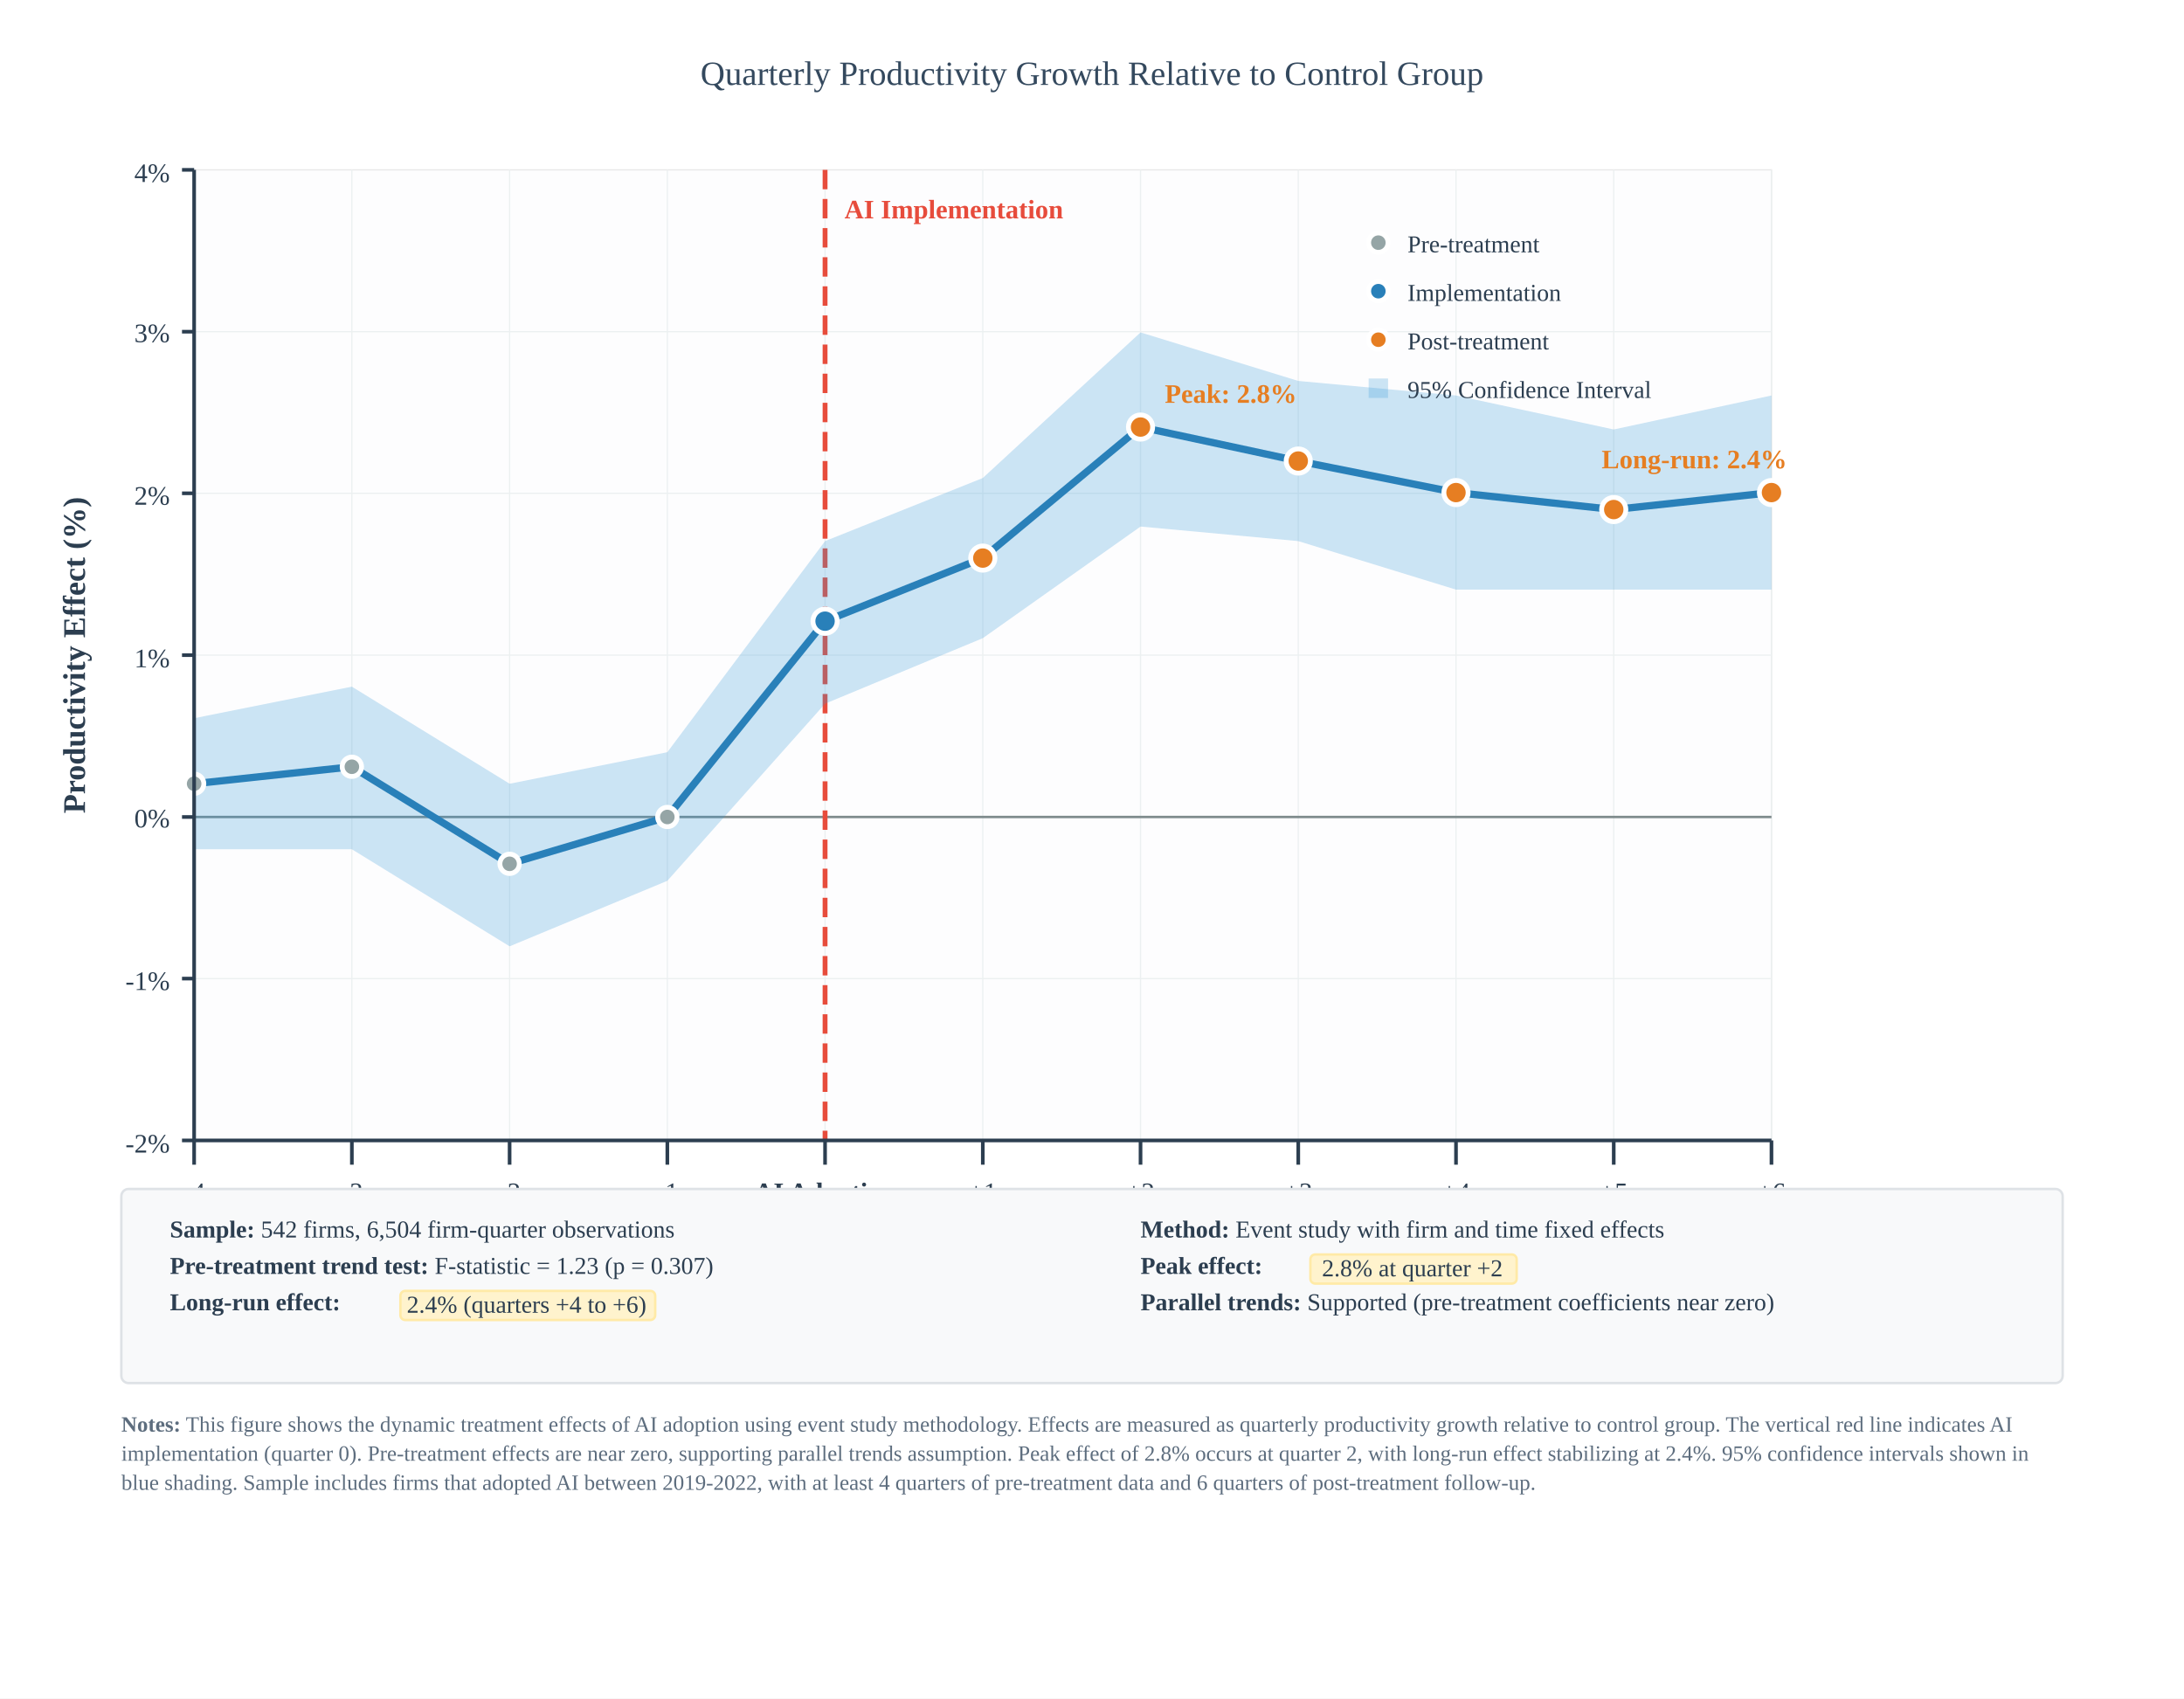
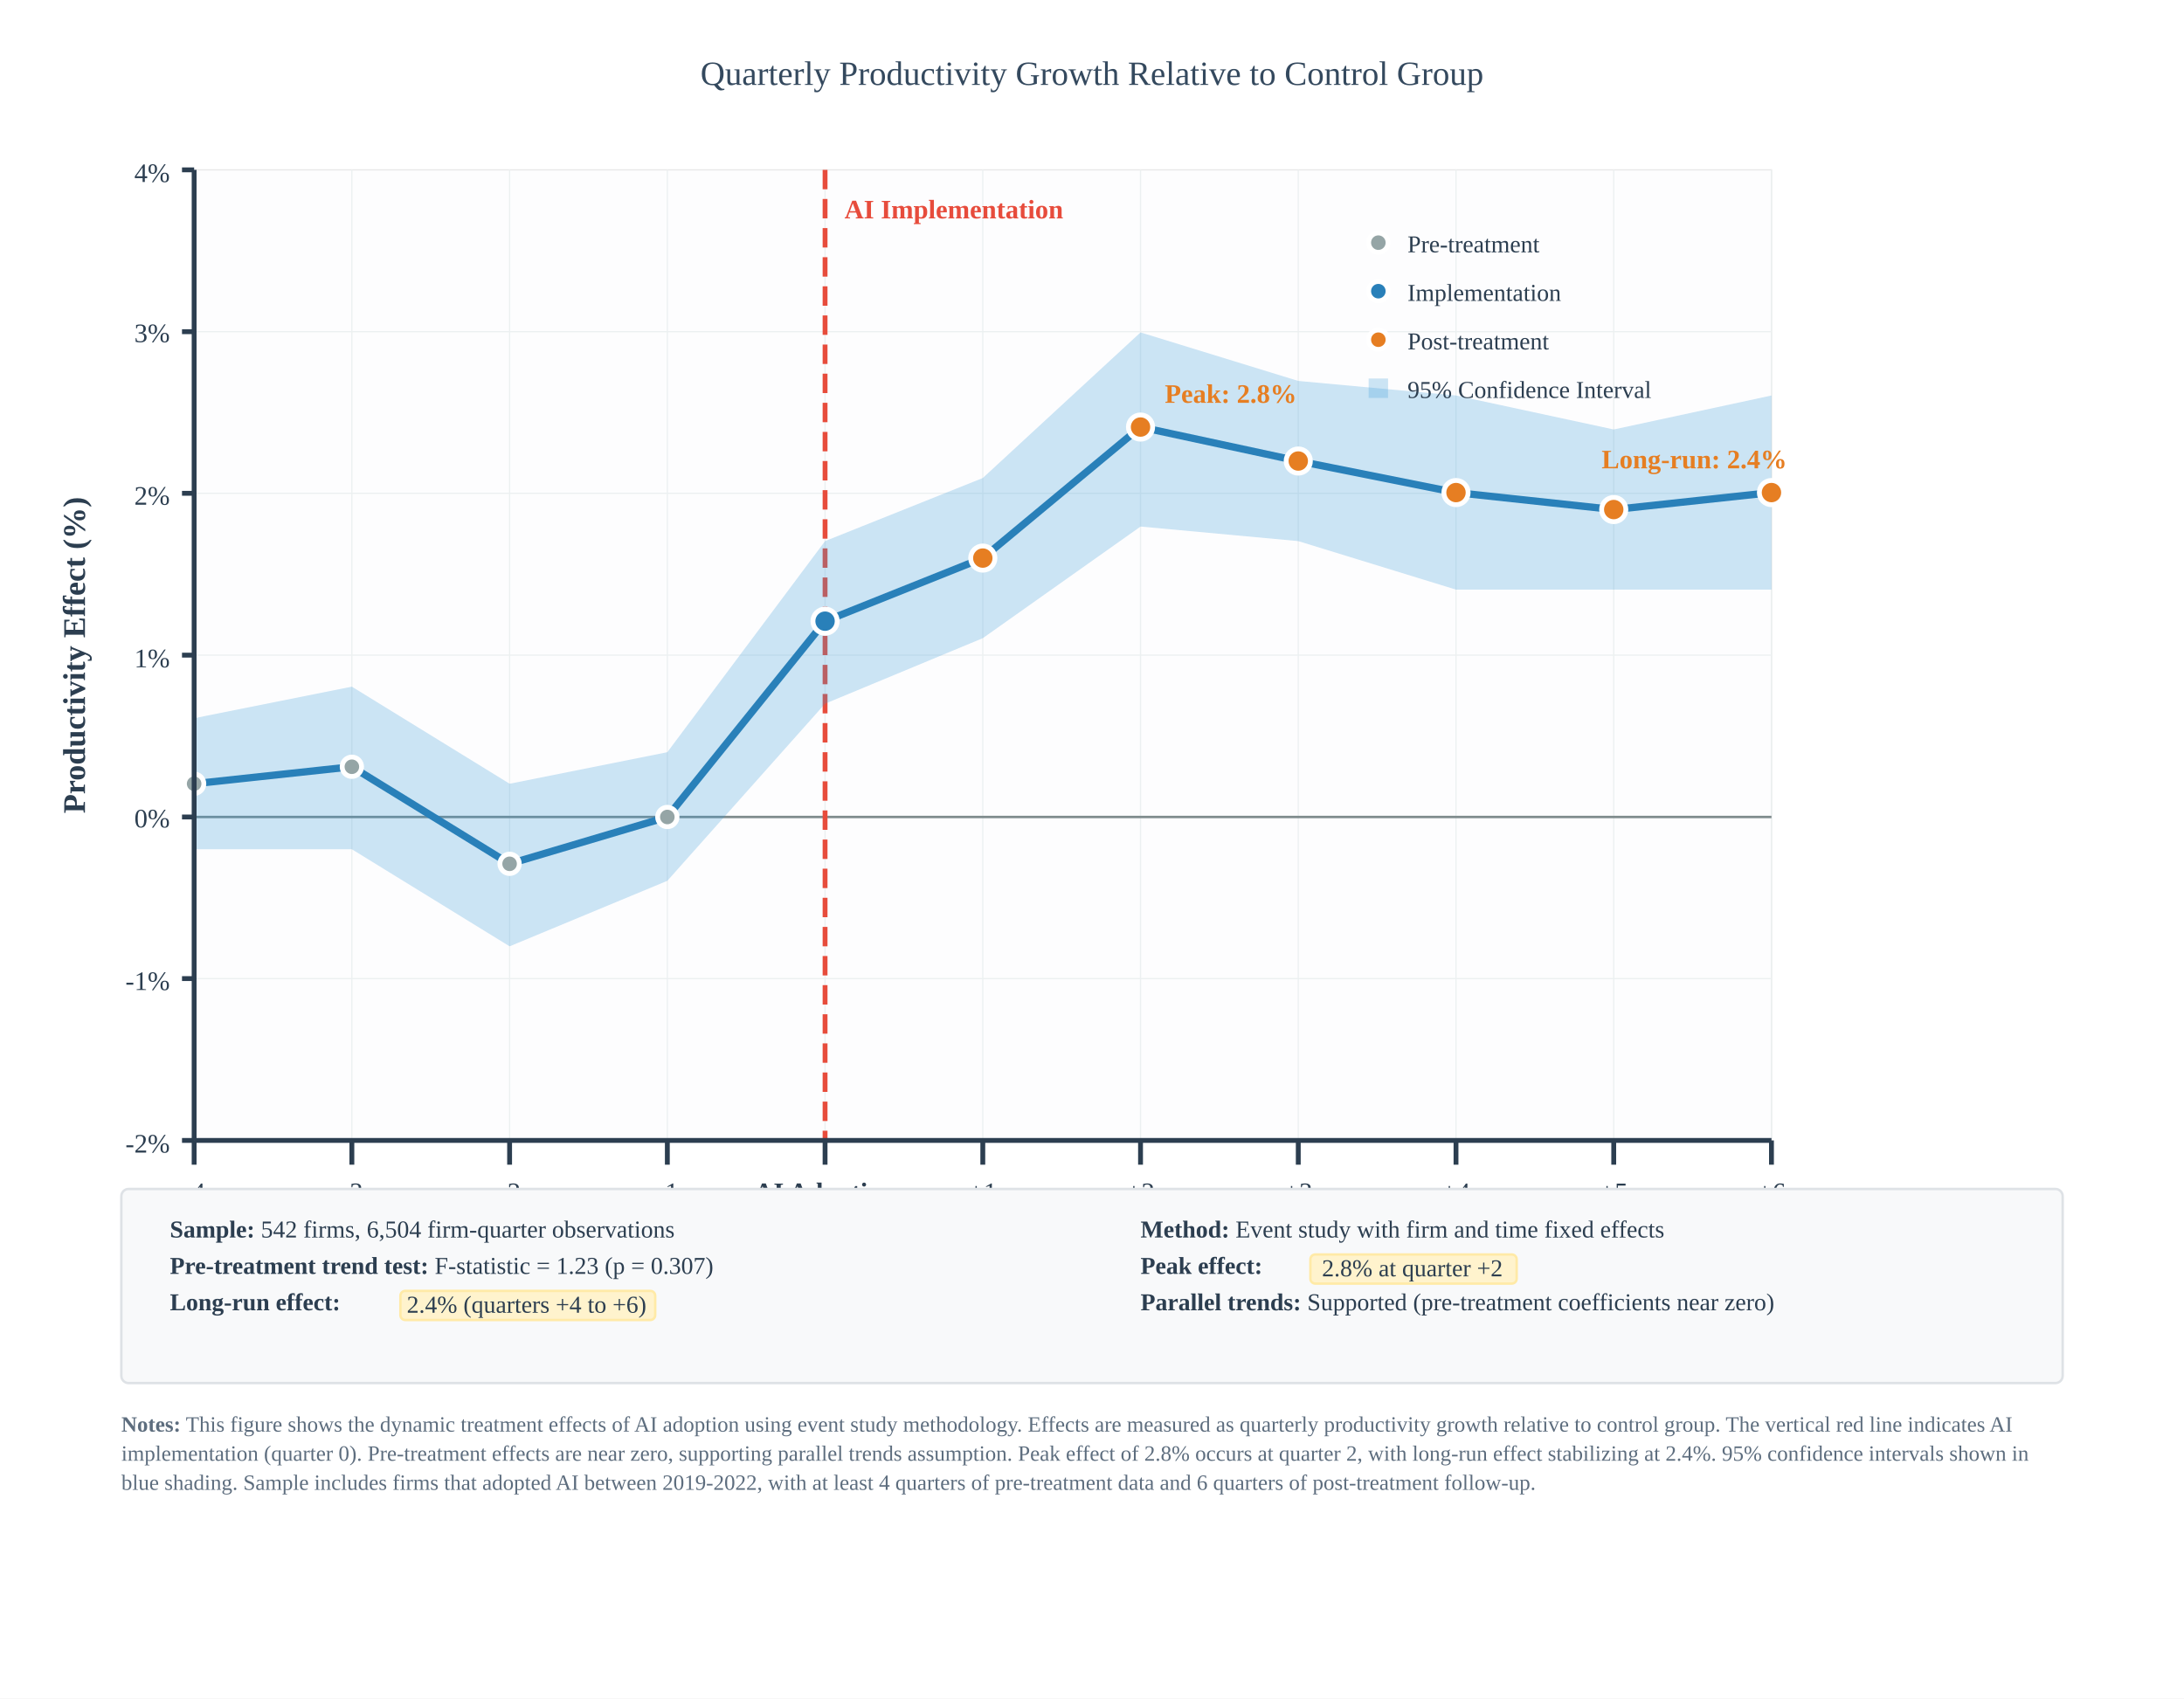
<svg xmlns="http://www.w3.org/2000/svg" width="900" height="700">
  <defs>
    <style>
      .title-text { font-family: 'Times New Roman', Times, serif; font-size: 16px; font-weight: bold; fill: #2c3e50; text-anchor: middle; }
      .subtitle-text { font-family: 'Times New Roman', Times, serif; font-size: 14px; fill: #34495e; text-anchor: middle; }
      .axis-label { font-family: 'Times New Roman', Times, serif; font-size: 13px; font-weight: bold; fill: #2c3e50; }
      .tick-text { font-family: 'Times New Roman', Times, serif; font-size: 11px; fill: #2c3e50; }
      .grid-line { stroke: #ecf0f1; stroke-width: 0.5; }
      .axis-line { stroke: #2c3e50; stroke-width: 1.5; }
      .zero-line { stroke: #7f8c8d; stroke-width: 1; }
      .treatment-line { stroke: #e74c3c; stroke-width: 2; stroke-dasharray: 8,4; }
      .confidence-band { fill: #3498db; fill-opacity: 0.25; }
      .effect-line { fill: none; stroke: #2980b9; stroke-width: 3; stroke-linejoin: round; stroke-linecap: round; }
      .pre-treatment-dot { fill: #95a5a6; stroke: #ffffff; stroke-width: 2; }
      .implementation-dot { fill: #2980b9; stroke: #ffffff; stroke-width: 2; }
      .post-treatment-dot { fill: #e67e22; stroke: #ffffff; stroke-width: 2; }
      .annotation-text { font-family: 'Times New Roman', Times, serif; font-size: 11px; font-weight: bold; }
      .legend-text { font-family: 'Times New Roman', Times, serif; font-size: 10px; fill: #2c3e50; }
      .stats-text { font-family: 'Times New Roman', Times, serif; font-size: 10px; fill: #2c3e50; }
      .notes-text { font-family: 'Times New Roman', Times, serif; font-size: 9px; fill: #5d6d7e; }
      .highlight-yellow { fill: #fff3cd; stroke: #ffeaa7; stroke-width: 1; }
    </style>
  </defs>
  <rect width="900" height="700" fill="white" />
  <text x="450" y="35" class="subtitle-text">Quarterly Productivity Growth Relative to Control Group</text>
  <g transform="translate(80,70)">
    <rect x="0" y="0" width="650" height="400" fill="#fdfdfe" stroke="#e8e8e8" stroke-width="0.5" />
    <g>
      <line x1="65" y1="0" x2="65" y2="400" class="grid-line" />
      <line x1="130" y1="0" x2="130" y2="400" class="grid-line" />
      <line x1="195" y1="0" x2="195" y2="400" class="grid-line" />
      <line x1="260" y1="0" x2="260" y2="400" class="grid-line" />
      <line x1="325" y1="0" x2="325" y2="400" class="grid-line" />
      <line x1="390" y1="0" x2="390" y2="400" class="grid-line" />
      <line x1="455" y1="0" x2="455" y2="400" class="grid-line" />
      <line x1="520" y1="0" x2="520" y2="400" class="grid-line" />
      <line x1="585" y1="0" x2="585" y2="400" class="grid-line" />
      <line x1="650" y1="0" x2="650" y2="400" class="grid-line" />
    </g>
    <g>
      <line x1="0" y1="66.7" x2="650" y2="66.7" class="grid-line" />
      <line x1="0" y1="133.3" x2="650" y2="133.3" class="grid-line" />
      <line x1="0" y1="200" x2="650" y2="200" class="grid-line" />
      <line x1="0" y1="266.7" x2="650" y2="266.7" class="grid-line" />
      <line x1="0" y1="333.3" x2="650" y2="333.3" class="grid-line" />
      <line x1="0" y1="400" x2="650" y2="400" class="grid-line" />
    </g>
    <line x1="0" y1="266.7" x2="650" y2="266.7" class="zero-line" />
    <line x1="260" y1="0" x2="260" y2="400" class="treatment-line" />
    <path d="M 0 226 L 65 213 L 130 253 L 195 240 L 260 153 L 325 127 L 390 67 L 455 87 L 520 93 L 585 107 L 650 93               L 650 173 L 585 173 L 520 173 L 455 153 L 390 147 L 325 193 L 260 220 L 195 293 L 130 320 L 65 280 L 0 280 Z" class="confidence-band" />
    <path d="M 0 253 L 65 246 L 130 286 L 195 266.7 L 260 186 L 325 160 L 390 106 L 455 120 L 520 133 L 585 140 L 650 133" class="effect-line" />
    <circle cx="0" cy="253" r="4" class="pre-treatment-dot" />
    <circle cx="65" cy="246" r="4" class="pre-treatment-dot" />
    <circle cx="130" cy="286" r="4" class="pre-treatment-dot" />
    <circle cx="195" cy="266.7" r="4" class="pre-treatment-dot" />
    <circle cx="260" cy="186" r="5" class="implementation-dot" />
    <circle cx="325" cy="160" r="5" class="post-treatment-dot" />
    <circle cx="390" cy="106" r="5" class="post-treatment-dot" />
    <circle cx="455" cy="120" r="5" class="post-treatment-dot" />
    <circle cx="520" cy="133" r="5" class="post-treatment-dot" />
    <circle cx="585" cy="140" r="5" class="post-treatment-dot" />
    <circle cx="650" cy="133" r="5" class="post-treatment-dot" />
-     <line x1="0" y1="400" x2="650" y2="400" class="axis-line" />
-     <line x1="0" y1="0" x2="0" y2="400" class="axis-line" />
+     <line x1="0" y1="400" x2="650" y2="400" stroke="#2c3e50" stroke-width="2" />
+     <line x1="0" y1="0" x2="0" y2="400" stroke="#2c3e50" stroke-width="2" />
    <g>
-       <line x1="0" y1="400" x2="0" y2="410" class="axis-line" />
+       <line x1="0" y1="400" x2="0" y2="410" stroke="#2c3e50" stroke-width="2" />
      <text x="0" y="425" text-anchor="middle" class="tick-text">-4</text>
-       <line x1="65" y1="400" x2="65" y2="410" class="axis-line" />
+       <line x1="65" y1="400" x2="65" y2="410" stroke="#2c3e50" stroke-width="2" />
      <text x="65" y="425" text-anchor="middle" class="tick-text">-3</text>
-       <line x1="130" y1="400" x2="130" y2="410" class="axis-line" />
+       <line x1="130" y1="400" x2="130" y2="410" stroke="#2c3e50" stroke-width="2" />
      <text x="130" y="425" text-anchor="middle" class="tick-text">-2</text>
-       <line x1="195" y1="400" x2="195" y2="410" class="axis-line" />
+       <line x1="195" y1="400" x2="195" y2="410" stroke="#2c3e50" stroke-width="2" />
      <text x="195" y="425" text-anchor="middle" class="tick-text">-1</text>
-       <line x1="260" y1="400" x2="260" y2="410" class="axis-line" />
+       <line x1="260" y1="400" x2="260" y2="410" stroke="#2c3e50" stroke-width="2" />
      <text x="260" y="425" text-anchor="middle" class="tick-text" font-weight="bold">AI Adoption</text>
-       <line x1="325" y1="400" x2="325" y2="410" class="axis-line" />
+       <line x1="325" y1="400" x2="325" y2="410" stroke="#2c3e50" stroke-width="2" />
      <text x="325" y="425" text-anchor="middle" class="tick-text">+1</text>
-       <line x1="390" y1="400" x2="390" y2="410" class="axis-line" />
+       <line x1="390" y1="400" x2="390" y2="410" stroke="#2c3e50" stroke-width="2" />
      <text x="390" y="425" text-anchor="middle" class="tick-text">+2</text>
-       <line x1="455" y1="400" x2="455" y2="410" class="axis-line" />
+       <line x1="455" y1="400" x2="455" y2="410" stroke="#2c3e50" stroke-width="2" />
      <text x="455" y="425" text-anchor="middle" class="tick-text">+3</text>
-       <line x1="520" y1="400" x2="520" y2="410" class="axis-line" />
+       <line x1="520" y1="400" x2="520" y2="410" stroke="#2c3e50" stroke-width="2" />
      <text x="520" y="425" text-anchor="middle" class="tick-text">+4</text>
-       <line x1="585" y1="400" x2="585" y2="410" class="axis-line" />
+       <line x1="585" y1="400" x2="585" y2="410" stroke="#2c3e50" stroke-width="2" />
      <text x="585" y="425" text-anchor="middle" class="tick-text">+5</text>
-       <line x1="650" y1="400" x2="650" y2="410" class="axis-line" />
+       <line x1="650" y1="400" x2="650" y2="410" stroke="#2c3e50" stroke-width="2" />
      <text x="650" y="425" text-anchor="middle" class="tick-text">+6</text>
    </g>
    <g>
-       <line x1="-5" y1="400" x2="0" y2="400" class="axis-line" />
+       <line x1="-5" y1="400" x2="0" y2="400" stroke="#2c3e50" stroke-width="2" />
      <text x="-10" y="405" text-anchor="end" class="tick-text">-2%</text>
-       <line x1="-5" y1="333.3" x2="0" y2="333.3" class="axis-line" />
+       <line x1="-5" y1="333.3" x2="0" y2="333.3" stroke="#2c3e50" stroke-width="2" />
      <text x="-10" y="338" text-anchor="end" class="tick-text">-1%</text>
-       <line x1="-5" y1="266.7" x2="0" y2="266.7" class="axis-line" />
+       <line x1="-5" y1="266.7" x2="0" y2="266.7" stroke="#2c3e50" stroke-width="2" />
      <text x="-10" y="271" text-anchor="end" class="tick-text">0%</text>
-       <line x1="-5" y1="200" x2="0" y2="200" class="axis-line" />
+       <line x1="-5" y1="200" x2="0" y2="200" stroke="#2c3e50" stroke-width="2" />
      <text x="-10" y="205" text-anchor="end" class="tick-text">1%</text>
-       <line x1="-5" y1="133.3" x2="0" y2="133.3" class="axis-line" />
+       <line x1="-5" y1="133.3" x2="0" y2="133.3" stroke="#2c3e50" stroke-width="2" />
      <text x="-10" y="138" text-anchor="end" class="tick-text">2%</text>
-       <line x1="-5" y1="66.7" x2="0" y2="66.7" class="axis-line" />
+       <line x1="-5" y1="66.7" x2="0" y2="66.7" stroke="#2c3e50" stroke-width="2" />
      <text x="-10" y="71" text-anchor="end" class="tick-text">3%</text>
-       <line x1="-5" y1="0" x2="0" y2="0" class="axis-line" />
+       <line x1="-5" y1="0" x2="0" y2="0" stroke="#2c3e50" stroke-width="2" />
      <text x="-10" y="5" text-anchor="end" class="tick-text">4%</text>
    </g>
    <text x="325" y="455" text-anchor="middle" class="axis-label">Quarters Relative to AI Adoption</text>
    <text x="-45" y="200" text-anchor="middle" transform="rotate(-90, -45, 200)" class="axis-label">Productivity Effect (%)</text>
    <text x="268" y="20" class="annotation-text" fill="#e74c3c">AI Implementation</text>
    <text x="400" y="96" class="annotation-text" fill="#e67e22">Peak: 2.8%</text>
    <text x="580" y="123" class="annotation-text" fill="#e67e22">Long-run: 2.4%</text>
    <g transform="translate(480, 30)">
      <circle cx="8" cy="0" r="4" class="pre-treatment-dot" />
      <text x="20" y="4" class="legend-text">Pre-treatment</text>
      <circle cx="8" cy="20" r="4" class="implementation-dot" />
      <text x="20" y="24" class="legend-text">Implementation</text>
      <circle cx="8" cy="40" r="4" class="post-treatment-dot" />
      <text x="20" y="44" class="legend-text">Post-treatment</text>
      <rect x="4" y="56" width="8" height="8" fill="#3498db" fill-opacity="0.25" />
      <text x="20" y="64" class="legend-text">95% Confidence Interval</text>
    </g>
  </g>
  <g transform="translate(50, 490)">
    <rect width="800" height="80" fill="#f8f9fa" stroke="#dee2e6" stroke-width="1" rx="3" />
    <text x="20" y="20" class="stats-text">
      <tspan font-weight="bold">Sample:</tspan> 542 firms, 6,504 firm-quarter observations
    </text>
    <text x="20" y="35" class="stats-text">
      <tspan font-weight="bold">Pre-treatment trend test:</tspan> F-statistic = 1.23 (p = 0.307)
    </text>
    <text x="20" y="50" class="stats-text">
      <tspan font-weight="bold">Long-run effect:</tspan>
    </text>
    <rect x="115" y="42" width="105" height="12" class="highlight-yellow" rx="2" />
    <text x="167" y="51" text-anchor="middle" class="stats-text">2.4% (quarters +4 to +6)</text>
    <text x="420" y="20" class="stats-text">
      <tspan font-weight="bold">Method:</tspan> Event study with firm and time fixed effects
    </text>
    <text x="420" y="35" class="stats-text">
      <tspan font-weight="bold">Peak effect:</tspan>
    </text>
    <rect x="490" y="27" width="85" height="12" class="highlight-yellow" rx="2" />
    <text x="532" y="36" text-anchor="middle" class="stats-text">2.8% at quarter +2</text>
    <text x="420" y="50" class="stats-text">
      <tspan font-weight="bold">Parallel trends:</tspan> Supported (pre-treatment coefficients near zero)
    </text>
  </g>
  <g transform="translate(50, 590)">
    <text x="0" y="0" class="notes-text">
      <tspan x="0">
        <tspan font-weight="bold">Notes:</tspan> This figure shows the dynamic treatment effects of AI adoption using event study methodology. Effects are measured as quarterly productivity growth relative to control group. The vertical red line indicates AI</tspan>
      <tspan x="0" dy="12">implementation (quarter 0). Pre-treatment effects are near zero, supporting parallel trends assumption. Peak effect of 2.8% occurs at quarter 2, with long-run effect stabilizing at 2.4%. 95% confidence intervals shown in</tspan>
      <tspan x="0" dy="12">blue shading. Sample includes firms that adopted AI between 2019-2022, with at least 4 quarters of pre-treatment data and 6 quarters of post-treatment follow-up.</tspan>
    </text>
  </g>
</svg>
